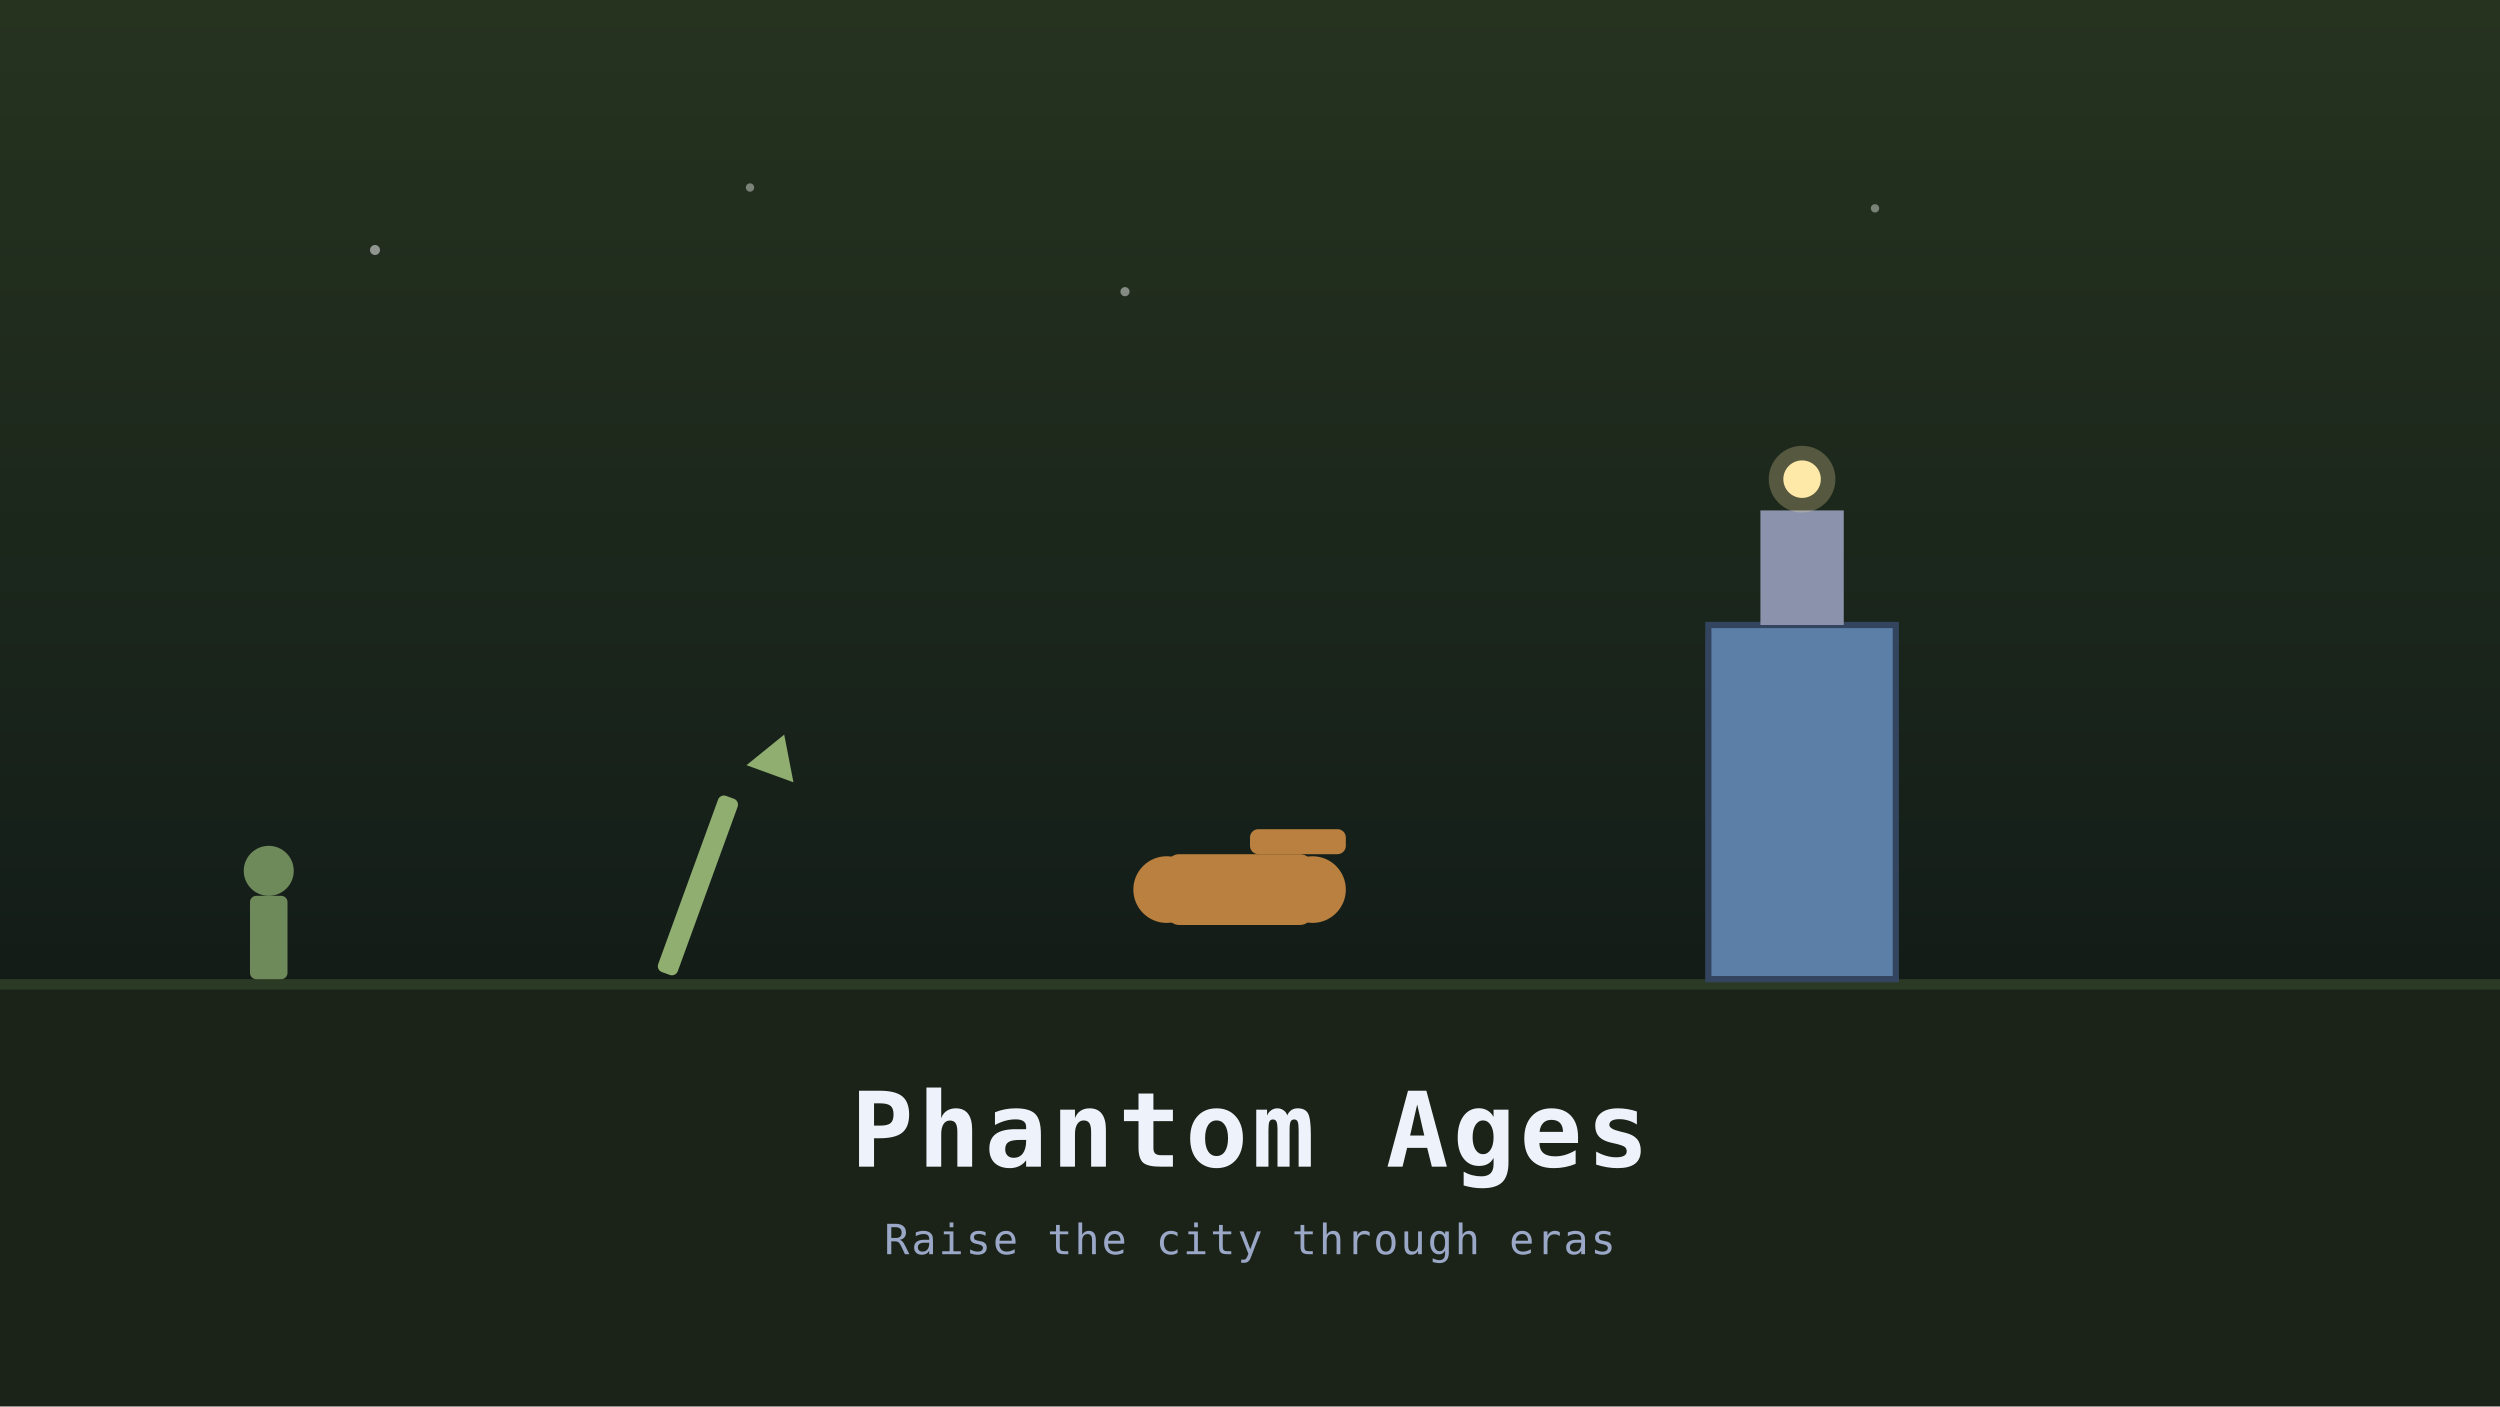
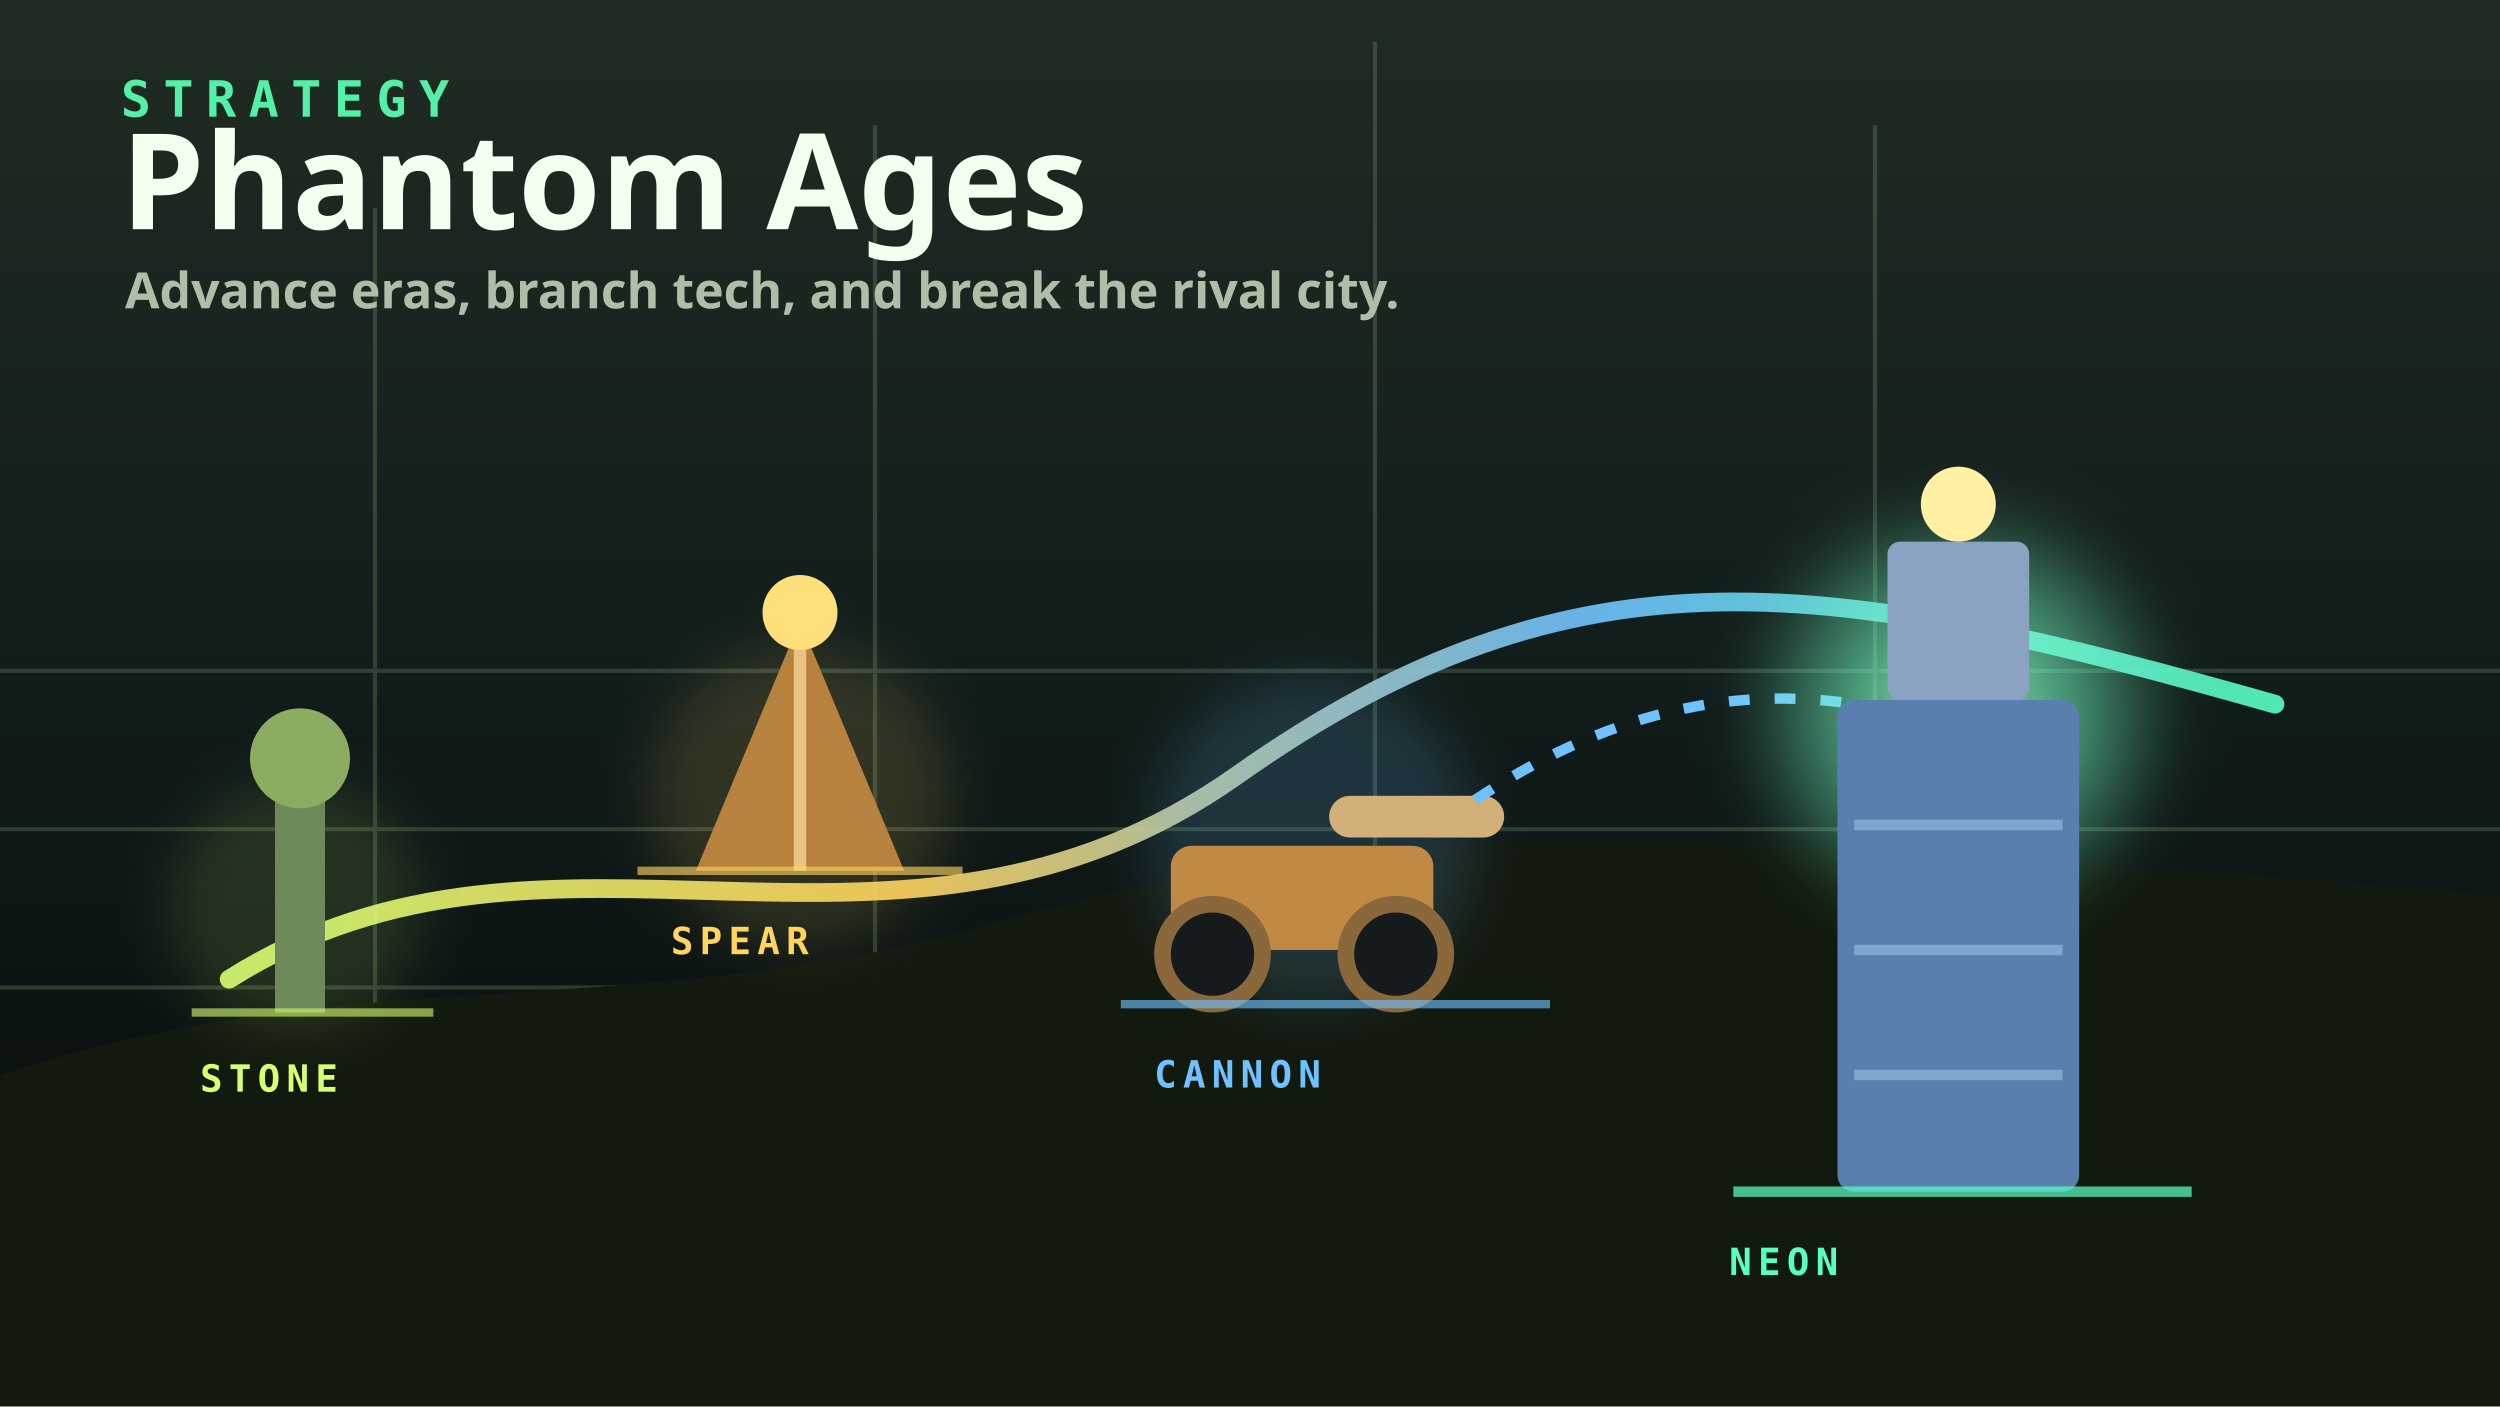
- <svg xmlns="http://www.w3.org/2000/svg" width="1200" height="675" viewBox="0 0 1200 675">
+ <svg xmlns="http://www.w3.org/2000/svg" width="1200" height="675" viewBox="0 0 1200 675" role="img" aria-labelledby="title desc">
  <defs>
    <linearGradient id="bg" x1="0" y1="0" x2="0" y2="1">
-       <stop offset="0%" stop-color="#26331f" />
-       <stop offset="60%" stop-color="#16201a" />
-       <stop offset="100%" stop-color="#0a0d0a" />
+       <stop offset="0" stop-color="#202b22" />
+       <stop offset=".48" stop-color="#111d1b" />
+       <stop offset="1" stop-color="#050807" />
    </linearGradient>
+     <linearGradient id="ageLine" x1="0" y1="0" x2="1" y2="0">
+       <stop offset="0" stop-color="#d7ff72" />
+       <stop offset=".33" stop-color="#ffd45f" />
+       <stop offset=".66" stop-color="#70c2ff" />
+       <stop offset="1" stop-color="#57ffc0" />
+     </linearGradient>
+     <radialGradient id="portal" cx="50%" cy="50%" r="50%">
+       <stop offset="0" stop-color="#faffd1" />
+       <stop offset=".34" stop-color="#75ffc5" />
+       <stop offset="1" stop-color="#75ffc5" stop-opacity="0" />
+     </radialGradient>
+     <filter id="glow" x="-50%" y="-50%" width="200%" height="200%">
+       <feGaussianBlur stdDeviation="13" />
+     </filter>
  </defs>
  <rect width="1200" height="675" fill="url(#bg)" />
-   <circle cx="180" cy="120" r="2.4" fill="#ffffff" opacity="0.5" />
-   <circle cx="360" cy="90" r="2" fill="#ffffff" opacity="0.4" />
-   <circle cx="540" cy="140" r="2.2" fill="#ffffff" opacity="0.45" />
-   <circle cx="900" cy="100" r="2" fill="#ffffff" opacity="0.4" />
-   <rect x="0" y="470" width="1200" height="205" fill="#1b2318" />
-   <rect x="0" y="470" width="1200" height="5" fill="#2b3a24" />
-   <g fill="#6f8a5a">
-     <rect x="120" y="430" width="18" height="40" rx="3" />
-     <circle cx="129" cy="418" r="12" />
+   <g opacity=".2" stroke="#a5d19d" stroke-width="2">
+     <path d="M0 474 H1200" />
+     <path d="M0 398 H1200" />
+     <path d="M0 322 H1200" />
+     <path d="M180 100 V675" />
+     <path d="M420 60 V675" />
+     <path d="M660 20 V675" />
+     <path d="M900 60 V675" />
  </g>
-   <g fill="#8fae6f">
-     <rect x="330" y="380" width="10" height="90" rx="3" transform="rotate(20 335 425)" />
-     <polygon points="373,352 385,372 361,372" transform="rotate(20 373 362)" />
+   <path d="M0 516 C170 460 306 492 474 444 S760 392 1200 430 V675 H0Z" fill="#12190f" />
+   <path d="M110 470 C265 372 430 488 594 372 S880 278 1092 338" fill="none" stroke="url(#ageLine)" stroke-width="9" stroke-linecap="round" opacity=".9" />
+   <g transform="translate(92 358)">
+     <circle cx="50" cy="78" r="60" fill="#d7ff72" opacity=".12" filter="url(#glow)" />
+     <path d="M40 22 h24 v106 h-24z" fill="#6f8a5a" />
+     <circle cx="52" cy="6" r="24" fill="#8cad61" />
+     <path d="M0 128 h116" stroke="#d7ff72" stroke-width="4" opacity=".6" />
+     <text x="4" y="166" fill="#d7ff72" font-family="Spline Sans Mono, ui-monospace, monospace" font-size="18" font-weight="700" letter-spacing="3">STONE</text>
  </g>
-   <g fill="#b9803f">
-     <rect x="560" y="410" width="70" height="34" rx="6" />
-     <circle cx="560" cy="427" r="16" />
-     <circle cx="630" cy="427" r="16" />
-     <rect x="600" y="398" width="46" height="12" rx="4" />
+   <g transform="translate(326 290)">
+     <circle cx="58" cy="92" r="72" fill="#ffd45f" opacity=".14" filter="url(#glow)" />
+     <path d="M58 8 L108 128 H8Z" fill="#b7823d" />
+     <path d="M58 8 L58 128" stroke="#ffe0a1" stroke-width="6" opacity=".7" />
+     <circle cx="58" cy="4" r="18" fill="#ffdf7a" />
+     <path d="M-20 128 h156" stroke="#ffd45f" stroke-width="4" opacity=".62" />
+     <text x="-4" y="168" fill="#ffd45f" font-family="Spline Sans Mono, ui-monospace, monospace" font-size="18" font-weight="700" letter-spacing="3">SPEAR</text>
  </g>
-   <g>
-     <rect x="820" y="300" width="90" height="170" fill="#5c7fa8" />
-     <rect x="820" y="300" width="90" height="170" fill="none" stroke="#33445e" stroke-width="3" />
-     <rect x="845" y="245" width="40" height="55" fill="#8a93ab" />
-     <circle cx="865" cy="230" r="9" fill="#ffe9a8" />
-     <circle cx="865" cy="230" r="16" fill="#ffe9a8" opacity="0.25" />
+   <g transform="translate(554 334)">
+     <circle cx="76" cy="70" r="78" fill="#70c2ff" opacity=".16" filter="url(#glow)" />
+     <rect x="8" y="72" width="126" height="50" rx="10" fill="#c08a44" />
+     <circle cx="28" cy="124" r="24" fill="#151b1c" stroke="#8b673c" stroke-width="8" />
+     <circle cx="116" cy="124" r="24" fill="#151b1c" stroke="#8b673c" stroke-width="8" />
+     <rect x="84" y="48" width="84" height="20" rx="10" fill="#d2b07a" />
+     <path d="M154 50 C214 10 278 -8 348 6" fill="none" stroke="#70c2ff" stroke-width="5" stroke-dasharray="10 12" />
+     <path d="M-16 148 h206" stroke="#70c2ff" stroke-width="4" opacity=".62" />
+     <text x="0" y="188" fill="#70c2ff" font-family="Spline Sans Mono, ui-monospace, monospace" font-size="18" font-weight="700" letter-spacing="3">CANNON</text>
  </g>
-   <text x="600" y="560" text-anchor="middle" font-family="ui-monospace,Menlo,Consolas,monospace" font-size="50" font-weight="700" fill="#eef2fb" letter-spacing="2">Phantom Ages</text>
-   <text x="600" y="602" text-anchor="middle" font-family="ui-monospace,Menlo,Consolas,monospace" font-size="20" fill="#9aa7c7" letter-spacing="1">Raise the city through eras</text>
+   <g transform="translate(824 218)">
+     <circle cx="116" cy="126" r="108" fill="url(#portal)" filter="url(#glow)" opacity=".7" />
+     <rect x="58" y="118" width="116" height="236" rx="8" fill="#597fae" />
+     <rect x="82" y="42" width="68" height="76" rx="6" fill="#8aa3c3" />
+     <circle cx="116" cy="24" r="18" fill="#fff0a4" />
+     <path d="M66 178 h100 M66 238 h100 M66 298 h100" stroke="#bde5ff" stroke-width="5" opacity=".38" />
+     <path d="M8 354 h220" stroke="#57ffc0" stroke-width="5" opacity=".72" />
+     <text x="6" y="394" fill="#57ffc0" font-family="Spline Sans Mono, ui-monospace, monospace" font-size="18" font-weight="700" letter-spacing="3">NEON</text>
+   </g>
+   <g transform="translate(58 56)">
+     <text x="0" y="0" fill="#53f0a7" font-family="Spline Sans Mono, ui-monospace, monospace" font-size="24" font-weight="700" letter-spacing="6">STRATEGY</text>
+     <text x="0" y="54" fill="#f4fff0" font-family="Instrument Sans, system-ui, sans-serif" font-size="64" font-weight="900">Phantom Ages</text>
+     <text x="2" y="92" fill="#afbea7" font-family="Instrument Sans, system-ui, sans-serif" font-size="24" font-weight="600">Advance eras, branch tech, and break the rival city.</text>
+   </g>
</svg>
